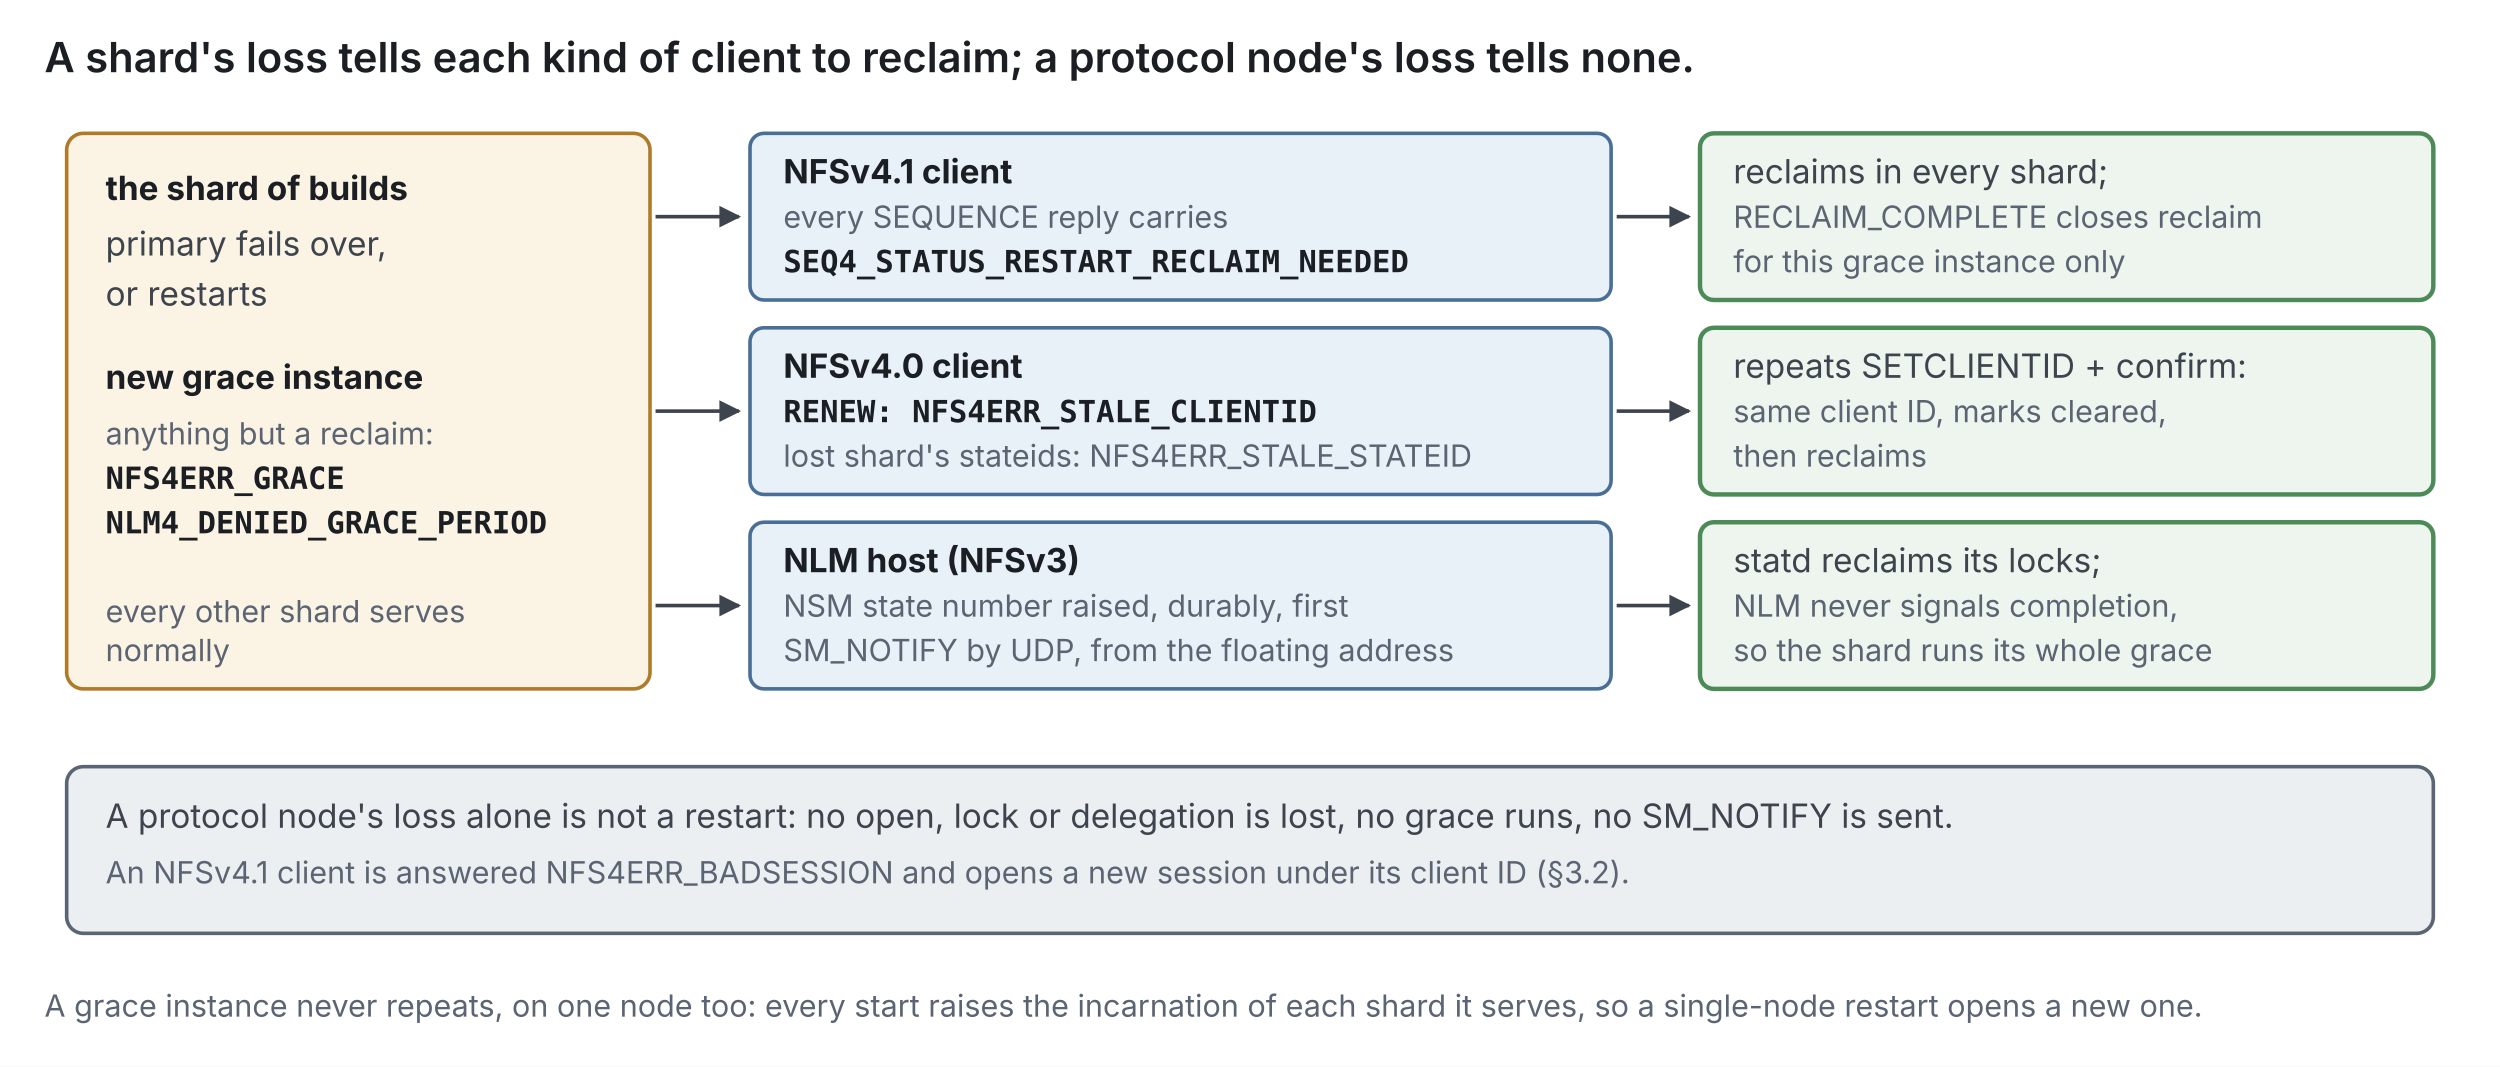
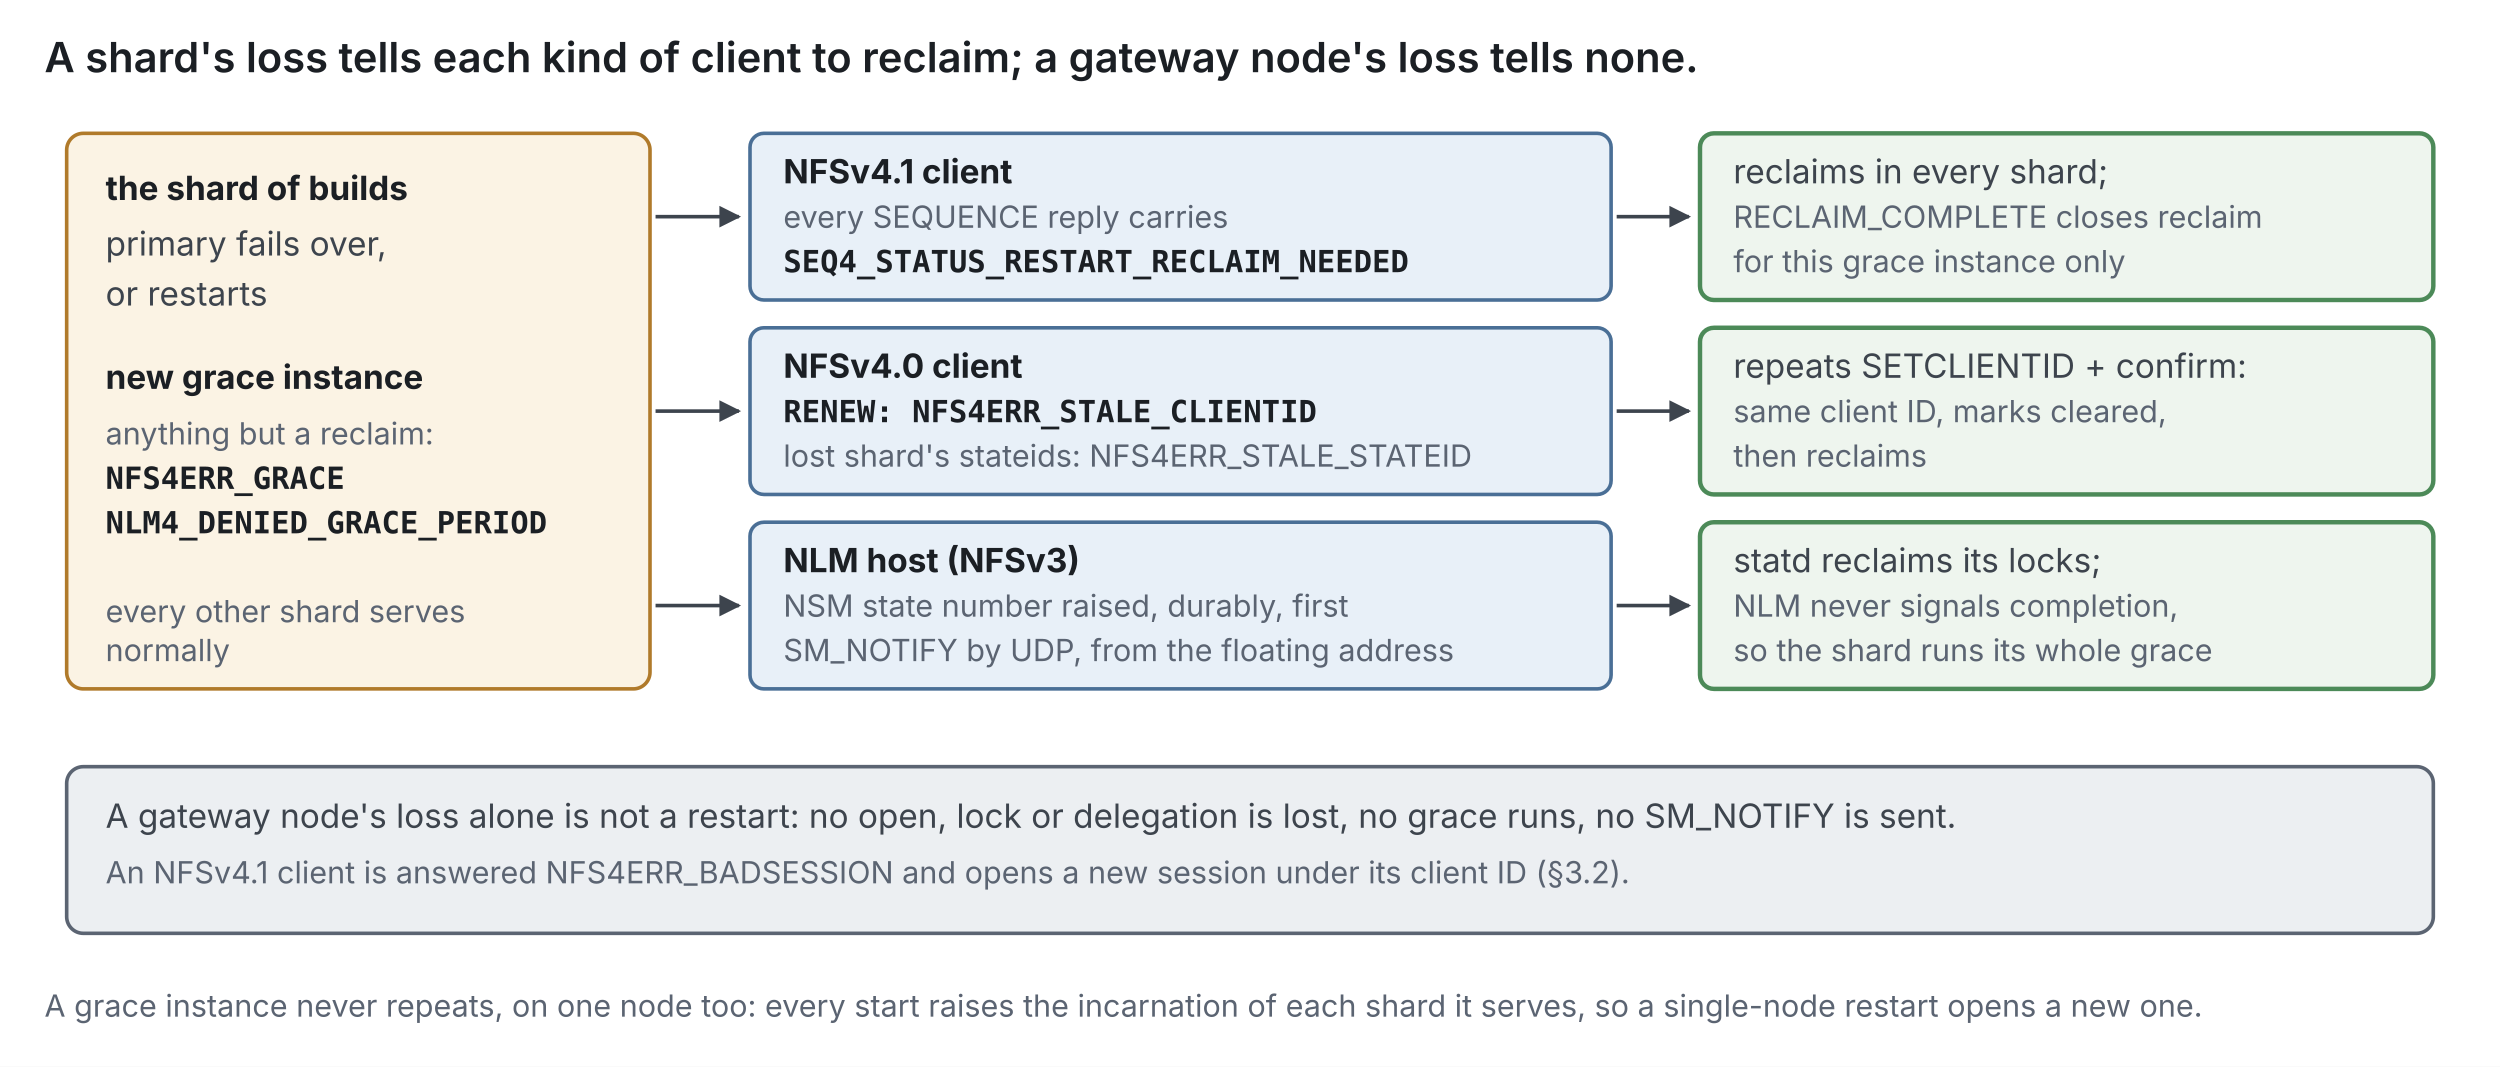
<svg xmlns="http://www.w3.org/2000/svg" viewBox="0 0 900 384" width="900" height="384" font-family="system-ui,-apple-system,Segoe UI,sans-serif">
  <defs>
    <marker id="a" viewBox="0 0 10 10" refX="9" refY="5" markerWidth="6" markerHeight="6" orient="auto-start-reverse">
      <path d="M0,0 L10,5 L0,10 z" fill="#3d444d" />
    </marker>
    <marker id="r" viewBox="0 0 10 10" refX="9" refY="5" markerWidth="6" markerHeight="6" orient="auto-start-reverse">
      <path d="M0,0 L10,5 L0,10 z" fill="#b04a4a" />
    </marker>
    <style>
      .t{font-size:15px;font-weight:600;fill:#1b1f24}.h{font-size:12px;font-weight:700;fill:#1b1f24}
      .l{font-size:12px;fill:#3d444d}.s{font-size:11px;fill:#5b6472}.e{font-size:11px;fill:#b04a4a}.g{font-size:11px;fill:#4c8a58}
      .m{font-family:ui-monospace,SFMono-Regular,Menlo,monospace;font-size:11px;font-weight:600;fill:#1b1f24}
      .pr{fill:#e8f0f8;stroke:#4a6f96;stroke-width:1.3}
      .sv{fill:#eef5ee;stroke:#4c8a58;stroke-width:1.6}
      .st{fill:#eceff2;stroke:#5b6472;stroke-width:1.3}
      .am{fill:#fbf3e4;stroke:#b07a2a;stroke-width:1.3}
      .bad{fill:#f8eaea;stroke:#b04a4a;stroke-width:1.3}
      .ln{stroke:#3d444d;stroke-width:1.3;fill:none;marker-end:url(#a)}
      .ex{stroke:#b04a4a;stroke-width:1.1;fill:none;marker-end:url(#r)}
      .zone{fill:none;stroke:#9aa3ad;stroke-width:1;stroke-dasharray:4 3}
    </style>
  </defs>
  <rect width="900" height="384" fill="#ffffff" />
-   <text x="16" y="26" class="t">A shard's loss tells each kind of client to reclaim; a protocol node's loss tells none.</text>
+   <text x="16" y="26" class="t">A shard's loss tells each kind of client to reclaim; a gateway node's loss tells none.</text>
  <rect x="24" y="48" width="210" height="200" rx="6" class="am" />
  <text x="38" y="72" class="h">the shard of builds</text>
  <text x="38" y="92" class="l">primary fails over,</text>
  <text x="38" y="110" class="l">or restarts</text>
  <text x="38" y="140" class="h">new grace instance</text>
  <text x="38" y="160" class="s">anything but a reclaim:</text>
  <text x="38" y="176" class="m">NFS4ERR_GRACE</text>
  <text x="38" y="192" class="m">NLM4_DENIED_GRACE_PERIOD</text>
  <text x="38" y="224" class="s">every other shard serves</text>
  <text x="38" y="238" class="s">normally</text>
  <rect x="270" y="48" width="310" height="60" rx="5" class="pr" />
  <text x="282" y="66" class="h">NFSv4.1 client</text>
  <text x="282" y="82" class="s">every SEQUENCE reply carries</text>
  <text x="282" y="98" class="m">SEQ4_STATUS_RESTART_RECLAIM_NEEDED</text>
  <rect x="270" y="118" width="310" height="60" rx="5" class="pr" />
  <text x="282" y="136" class="h">NFSv4.0 client</text>
  <text x="282" y="152" class="m">RENEW: NFS4ERR_STALE_CLIENTID</text>
  <text x="282" y="168" class="s">lost shard's stateids: NFS4ERR_STALE_STATEID</text>
  <rect x="270" y="188" width="310" height="60" rx="5" class="pr" />
  <text x="282" y="206" class="h">NLM host (NFSv3)</text>
  <text x="282" y="222" class="s">NSM state number raised, durably, first</text>
  <text x="282" y="238" class="s">SM_NOTIFY by UDP, from the floating address</text>
  <path d="M236,78 L266,78" class="ln" />
  <path d="M236,148 L266,148" class="ln" />
  <path d="M236,218 L266,218" class="ln" />
  <path d="M582,78 L608,78" class="ln" />
  <path d="M582,148 L608,148" class="ln" />
  <path d="M582,218 L608,218" class="ln" />
  <rect x="612" y="48" width="264" height="60" rx="5" class="sv" />
  <text x="624" y="66" class="l">reclaims in every shard;</text>
  <text x="624" y="82" class="s">RECLAIM_COMPLETE closes reclaim</text>
  <text x="624" y="98" class="s">for this grace instance only</text>
  <rect x="612" y="118" width="264" height="60" rx="5" class="sv" />
  <text x="624" y="136" class="l">repeats SETCLIENTID + confirm:</text>
  <text x="624" y="152" class="s">same client ID, marks cleared,</text>
  <text x="624" y="168" class="s">then reclaims</text>
  <rect x="612" y="188" width="264" height="60" rx="5" class="sv" />
  <text x="624" y="206" class="l">statd reclaims its locks;</text>
  <text x="624" y="222" class="s">NLM never signals completion,</text>
  <text x="624" y="238" class="s">so the shard runs its whole grace</text>
  <rect x="24" y="276" width="852" height="60" rx="6" class="st" />
-   <text x="38" y="298" class="l">A protocol node's loss alone is not a restart: no open, lock or delegation is lost, no grace runs, no SM_NOTIFY is sent.</text>
+   <text x="38" y="298" class="l">A gateway node's loss alone is not a restart: no open, lock or delegation is lost, no grace runs, no SM_NOTIFY is sent.</text>
  <text x="38" y="318" class="s">An NFSv4.1 client is answered NFS4ERR_BADSESSION and opens a new session under its client ID (§3.2).</text>
  <text x="16" y="366" class="s">A grace instance never repeats, on one node too: every start raises the incarnation of each shard it serves, so a single-node restart opens a new one.</text>
</svg>
